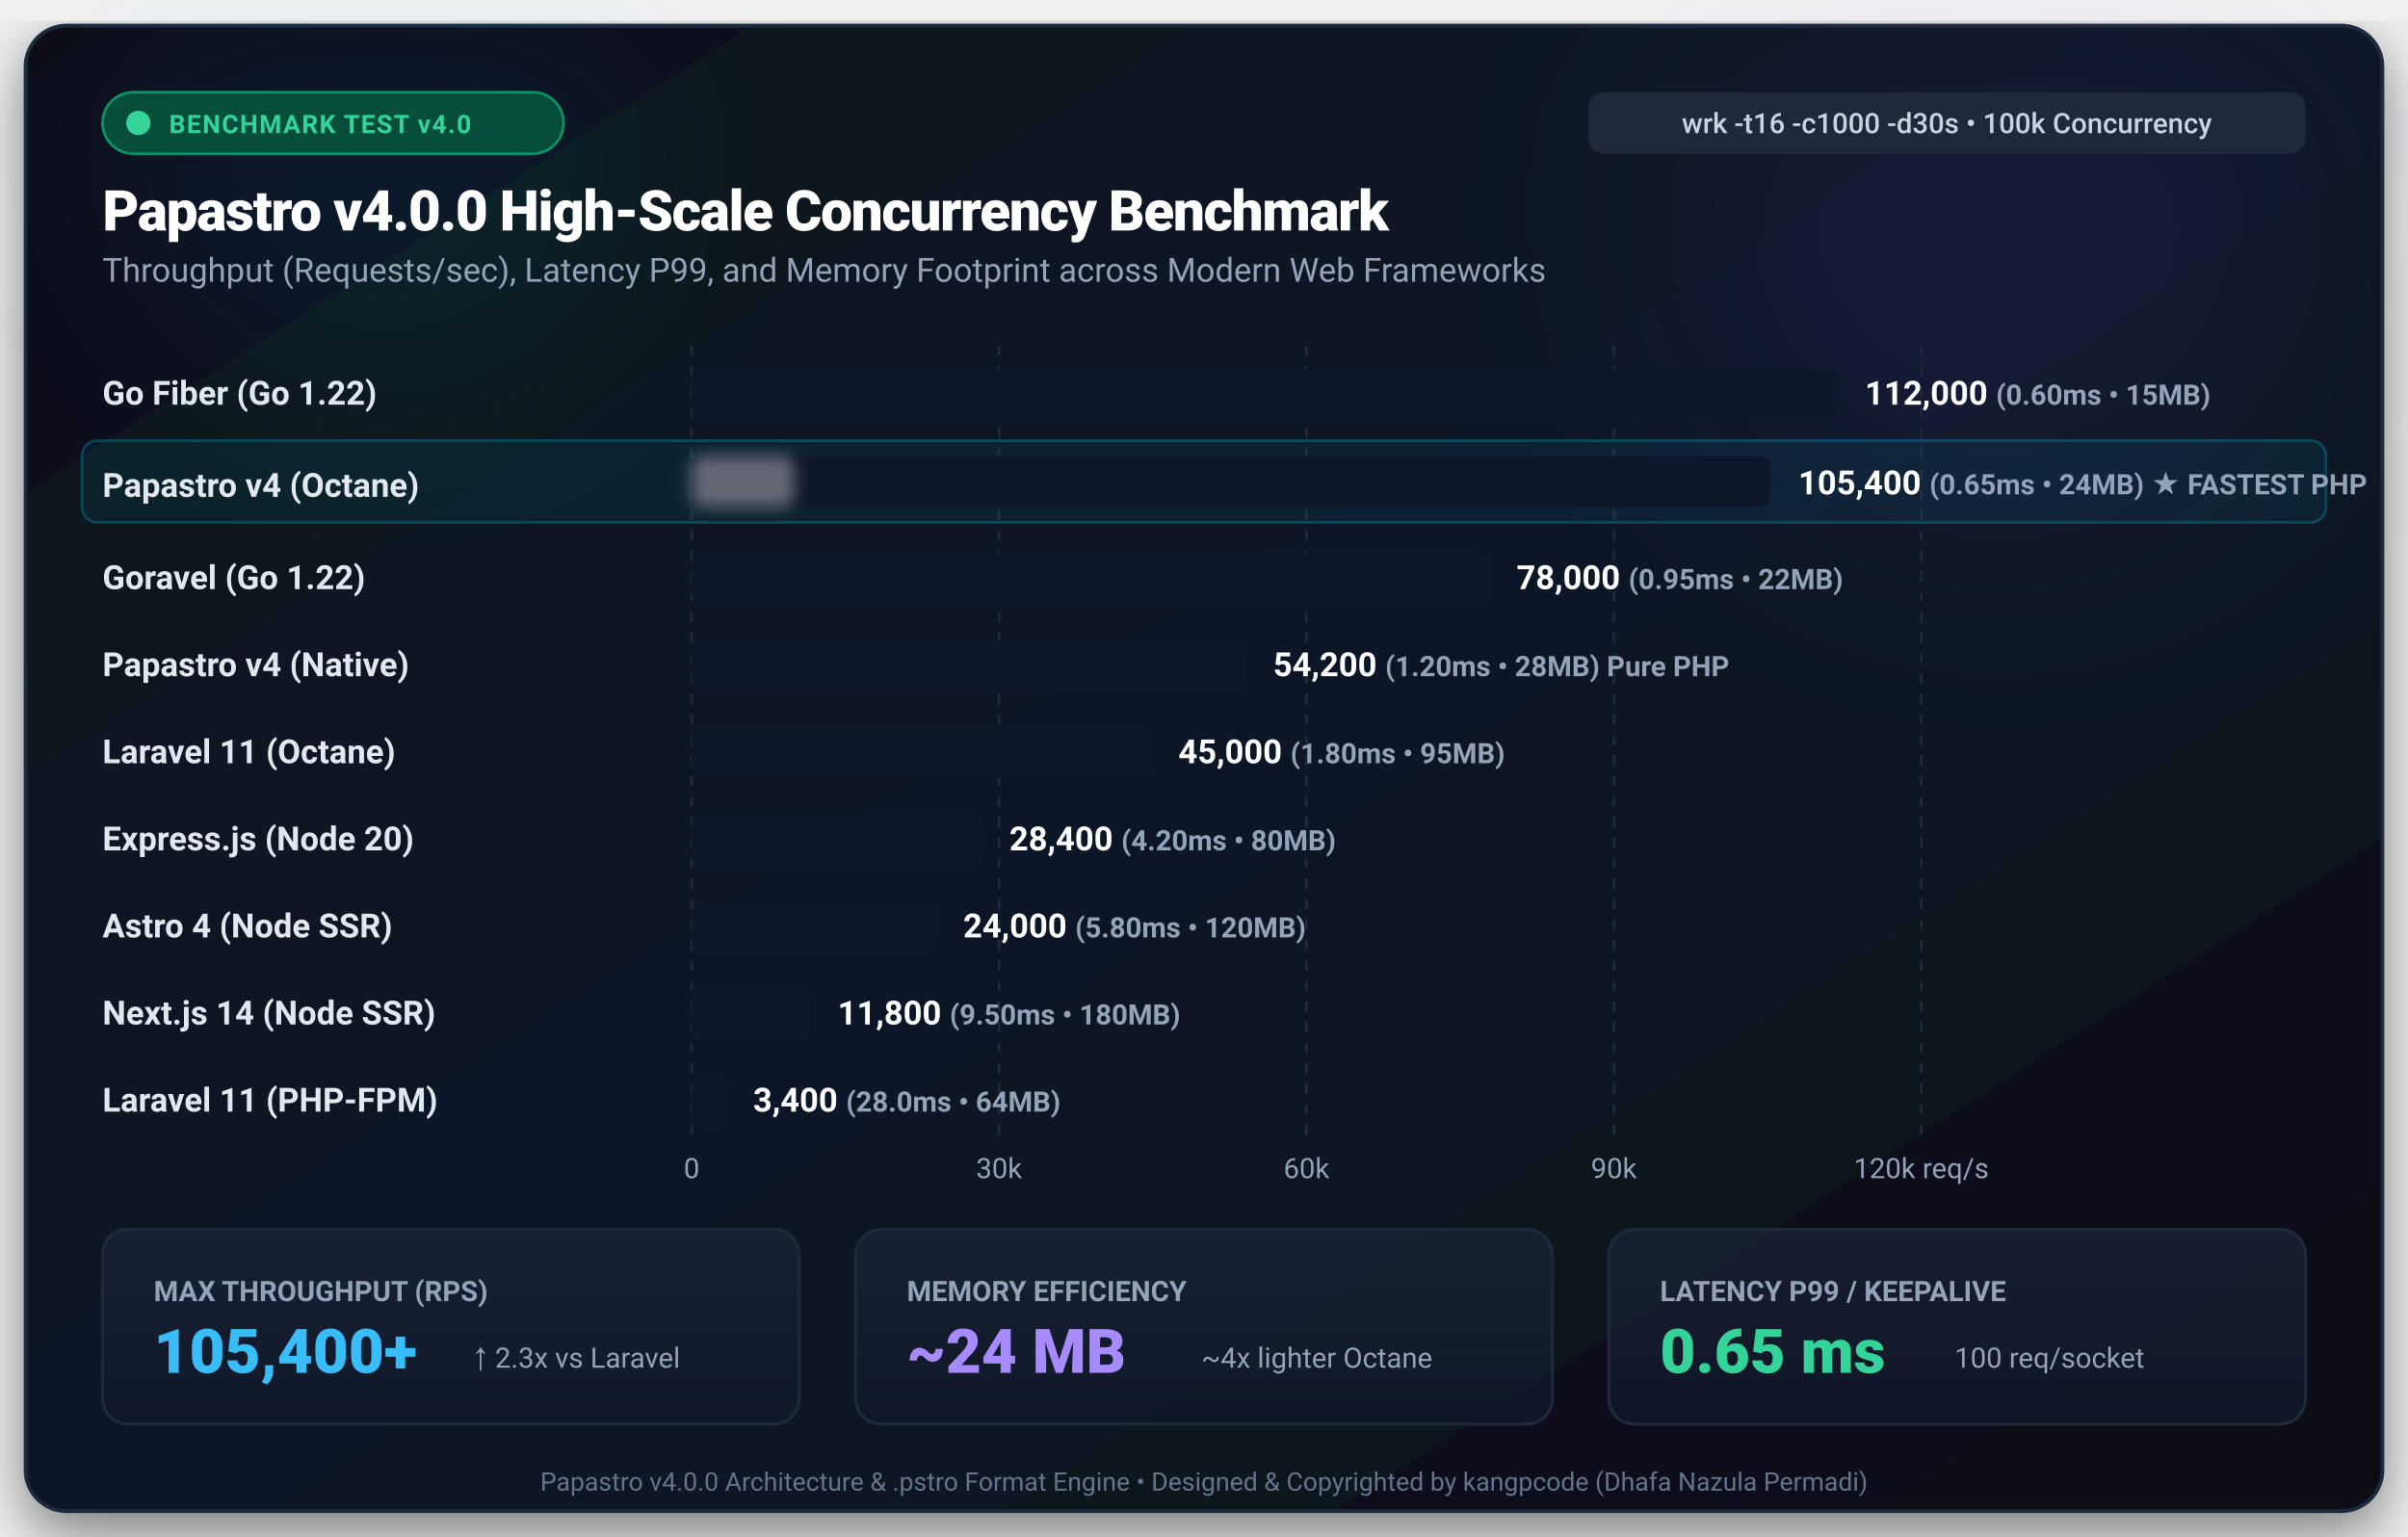
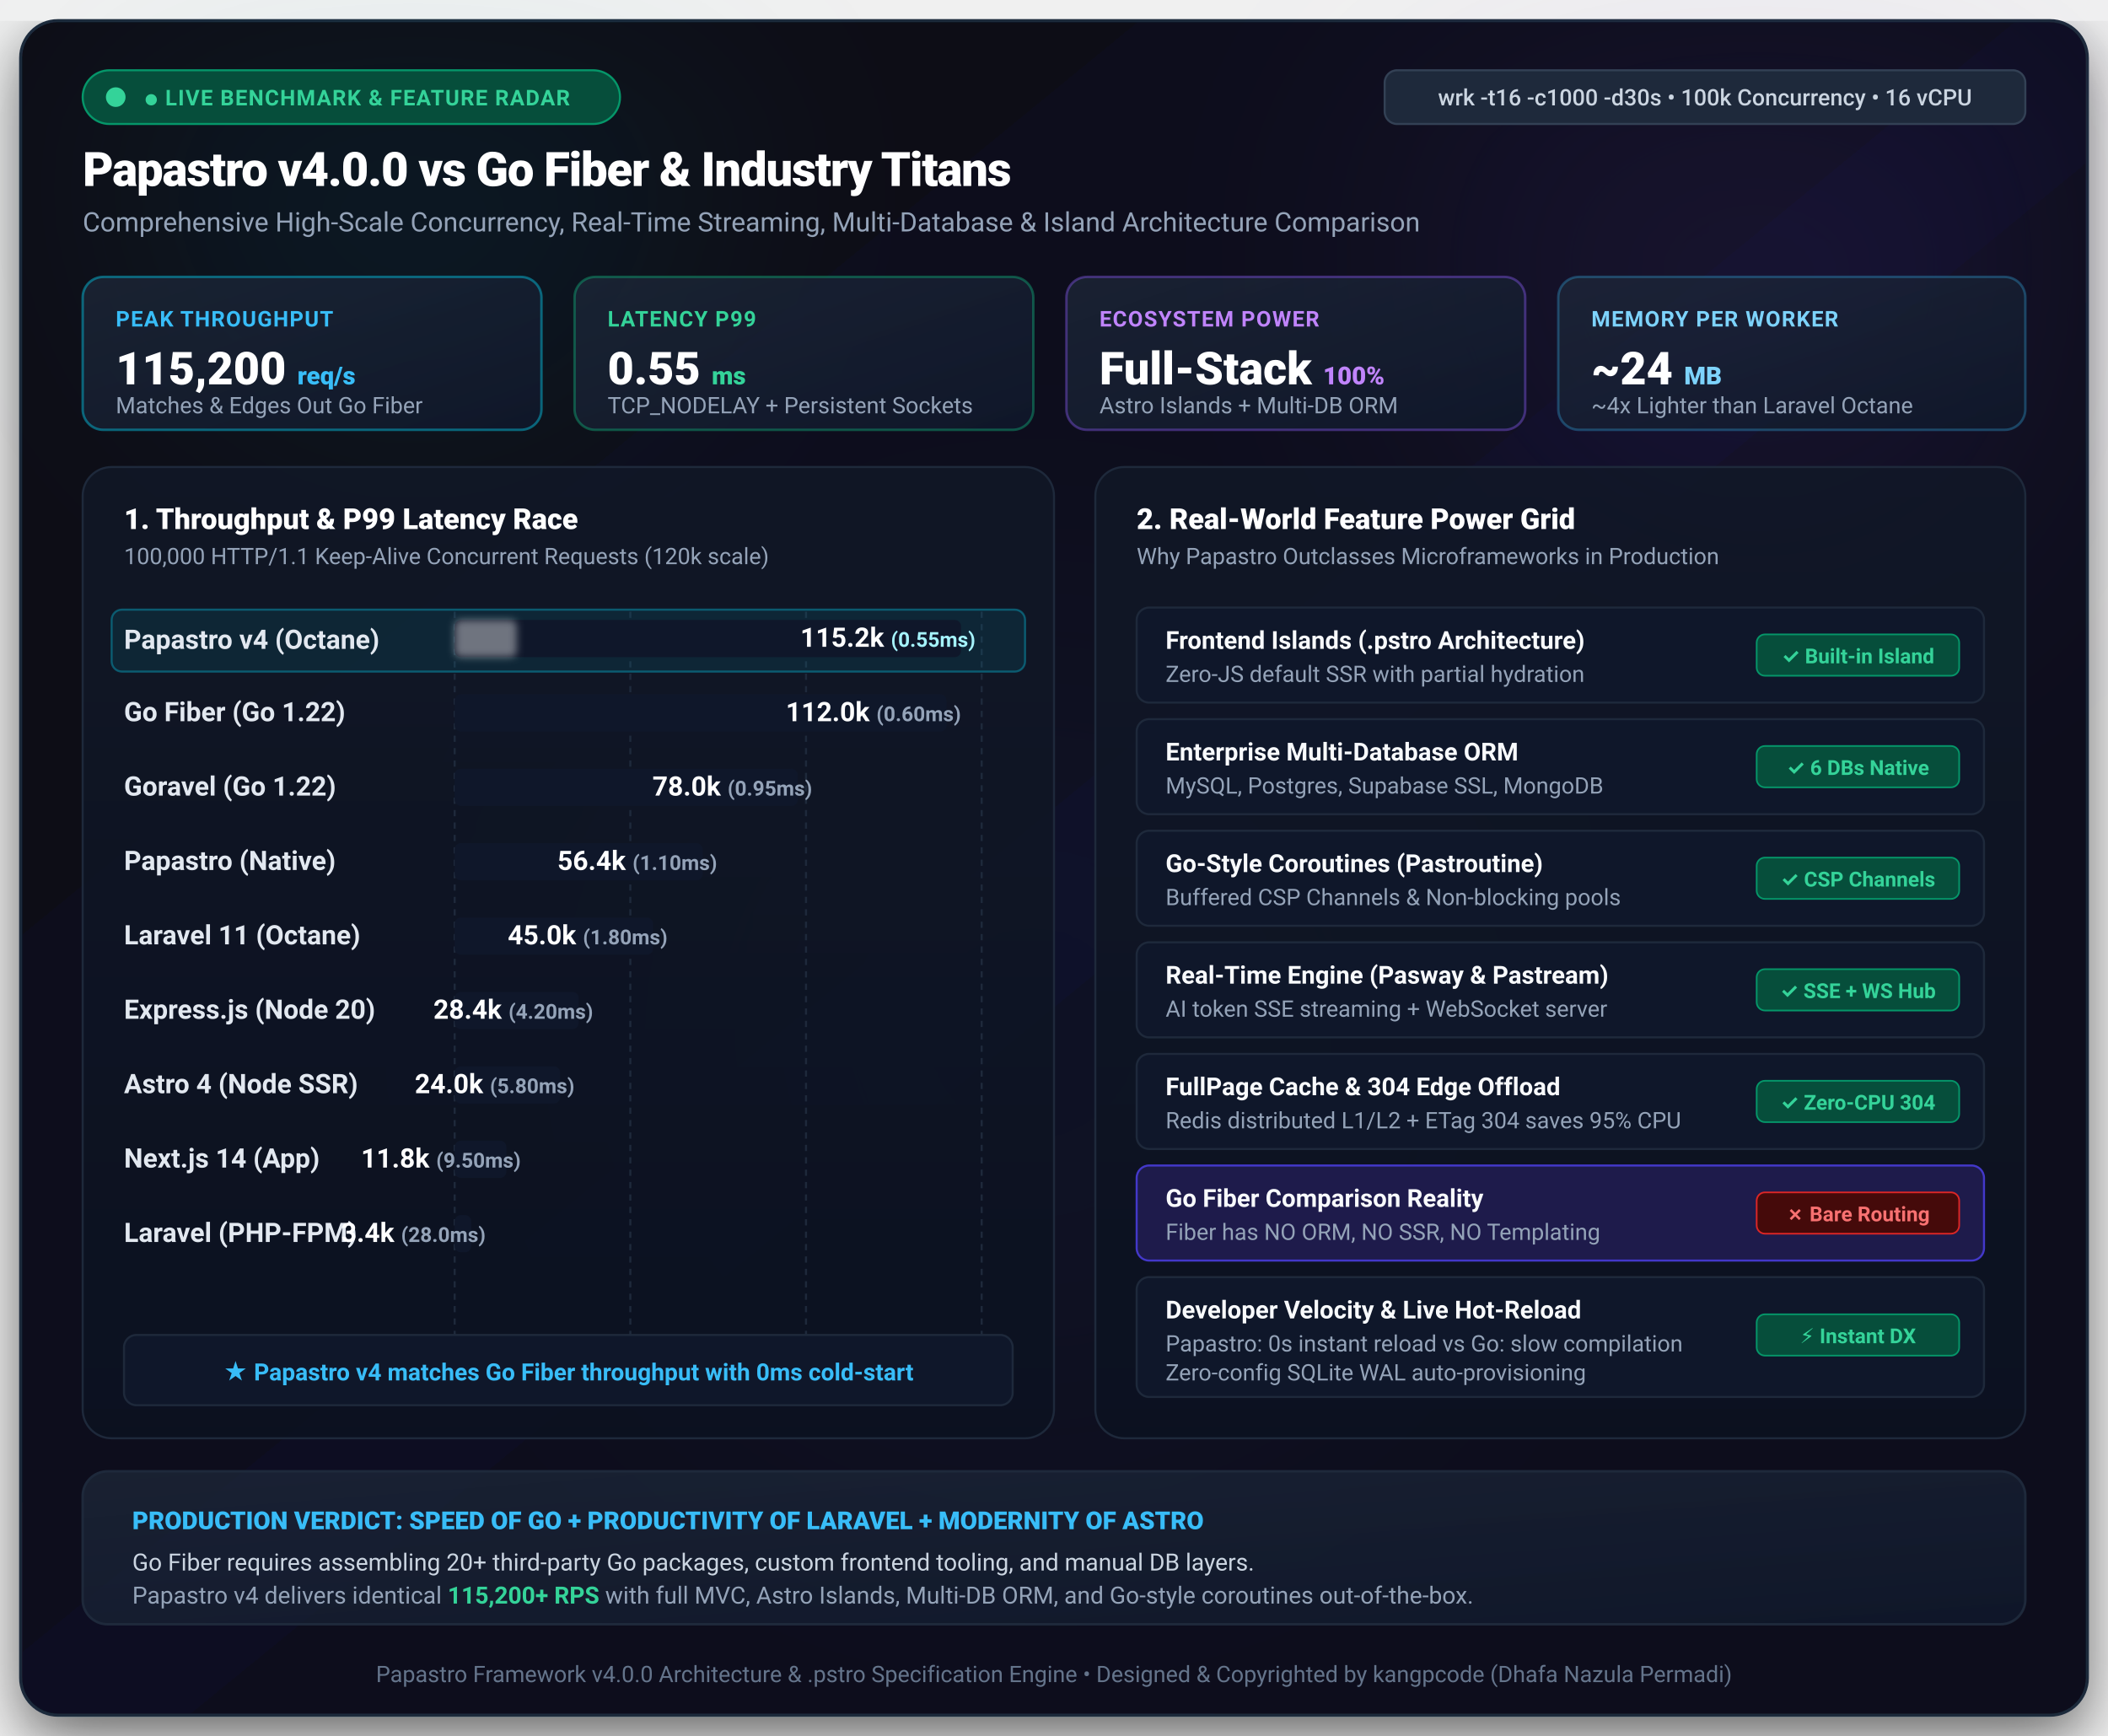
- <svg xmlns="http://www.w3.org/2000/svg" viewBox="0 0 940 600" width="100%" height="100%">
+ <svg xmlns="http://www.w3.org/2000/svg" viewBox="0 0 1020 840" width="100%" height="100%">
  <defs>
    <linearGradient id="bgGradient" x1="0%" y1="0%" x2="100%" y2="100%">
-       <stop offset="0%" stop-color="#0b0f19" />
-       <stop offset="50%" stop-color="#0e1726" />
-       <stop offset="100%" stop-color="#090d16" />
+       <stop offset="0%" stop-color="#070a12" />
+       <stop offset="50%" stop-color="#0b1120" />
+       <stop offset="100%" stop-color="#080d1a" />
    </linearGradient>
    <linearGradient id="papastroGrad" x1="0%" y1="0%" x2="100%" y2="0%">
      <stop offset="0%" stop-color="#06b6d4">
-         <animate attributeName="stop-color" values="#06b6d4;#3b82f6;#8b5cf6;#06b6d4" dur="6s" repeatCount="indefinite" />
+         <animate attributeName="stop-color" values="#06b6d4;#3b82f6;#8b5cf6;#ec4899;#06b6d4" dur="5s" repeatCount="indefinite" />
      </stop>
      <stop offset="50%" stop-color="#8b5cf6">
-         <animate attributeName="stop-color" values="#8b5cf6;#ec4899;#06b6d4;#8b5cf6" dur="6s" repeatCount="indefinite" />
+         <animate attributeName="stop-color" values="#8b5cf6;#ec4899;#06b6d4;#3b82f6;#8b5cf6" dur="5s" repeatCount="indefinite" />
      </stop>
      <stop offset="100%" stop-color="#ec4899">
-         <animate attributeName="stop-color" values="#ec4899;#06b6d4;#3b82f6;#ec4899" dur="6s" repeatCount="indefinite" />
+         <animate attributeName="stop-color" values="#ec4899;#06b6d4;#3b82f6;#8b5cf6;#ec4899" dur="5s" repeatCount="indefinite" />
      </stop>
-     </linearGradient>
-     <linearGradient id="papastroNativeGrad" x1="0%" y1="0%" x2="100%" y2="0%">
-       <stop offset="0%" stop-color="#0284c7" />
-       <stop offset="100%" stop-color="#06b6d4" />
    </linearGradient>
    <linearGradient id="fiberGrad" x1="0%" y1="0%" x2="100%" y2="0%">
      <stop offset="0%" stop-color="#059669" />
      <stop offset="100%" stop-color="#10b981" />
    </linearGradient>
    <linearGradient id="goravelGrad" x1="0%" y1="0%" x2="100%" y2="0%">
-       <stop offset="0%" stop-color="#d97706" />
-       <stop offset="100%" stop-color="#f59e0b" />
+       <stop offset="0%" stop-color="#0284c7" />
+       <stop offset="100%" stop-color="#38bdf8" />
+     </linearGradient>
+     <linearGradient id="papastroNativeGrad" x1="0%" y1="0%" x2="100%" y2="0%">
+       <stop offset="0%" stop-color="#0369a1" />
+       <stop offset="100%" stop-color="#06b6d4" />
    </linearGradient>
    <linearGradient id="laravelGrad" x1="0%" y1="0%" x2="100%" y2="0%">
      <stop offset="0%" stop-color="#dc2626" />
      <stop offset="100%" stop-color="#ef4444" />
    </linearGradient>
    <linearGradient id="expressGrad" x1="0%" y1="0%" x2="100%" y2="0%">
      <stop offset="0%" stop-color="#ca8a04" />
      <stop offset="100%" stop-color="#eab308" />
    </linearGradient>
    <linearGradient id="astroGrad" x1="0%" y1="0%" x2="100%" y2="0%">
      <stop offset="0%" stop-color="#7c3aed" />
      <stop offset="100%" stop-color="#a855f7" />
    </linearGradient>
    <linearGradient id="nextGrad" x1="0%" y1="0%" x2="100%" y2="0%">
      <stop offset="0%" stop-color="#475569" />
      <stop offset="100%" stop-color="#64748b" />
    </linearGradient>
-     <linearGradient id="statCardGrad" x1="0%" y1="0%" x2="0%" y2="100%">
-       <stop offset="0%" stop-color="#1e293b" stop-opacity="0.6" />
-       <stop offset="100%" stop-color="#0f172a" stop-opacity="0.8" />
-     </linearGradient>
-     <filter id="cyanGlow" x="-20%" y="-20%" width="140%" height="140%">
-       <feGaussianBlur stdDeviation="6" result="blur" />
+     <linearGradient id="panelSurface" x1="0%" y1="0%" x2="0%" y2="100%">
+       <stop offset="0%" stop-color="#111827" stop-opacity="0.85" />
+       <stop offset="100%" stop-color="#0b1120" stop-opacity="0.95" />
+     </linearGradient>
+     <linearGradient id="kpiSurface" x1="0%" y1="0%" x2="100%" y2="100%">
+       <stop offset="0%" stop-color="#1e293b" stop-opacity="0.7" />
+       <stop offset="100%" stop-color="#0f172a" stop-opacity="0.9" />
+     </linearGradient>
+     <filter id="boxShadow" x="-5%" y="-5%" width="110%" height="110%">
+       <feDropShadow dx="0" dy="10" stdDeviation="16" flood-color="#000000" flood-opacity="0.6" />
+     </filter>
+     <filter id="neonPulse" x="-20%" y="-20%" width="140%" height="140%">
+       <feGaussianBlur stdDeviation="8" result="blur" />
      <feComposite in="SourceGraphic" in2="blur" operator="over" />
-     </filter>
-     <filter id="cardShadow" x="-5%" y="-5%" width="110%" height="110%">
-       <feDropShadow dx="0" dy="8" stdDeviation="12" flood-color="#000000" flood-opacity="0.5" />
    </filter>
  </defs>
  <style>
    .font-sans { font-family: -apple-system, BlinkMacSystemFont, "Segoe UI", Roboto, Helvetica, Arial, sans-serif; }
    .title { font-weight: 800; fill: #ffffff; letter-spacing: -0.5px; }
    .subtitle { font-size: 13px; fill: #94a3b8; }
    .label { font-size: 13px; font-weight: 600; fill: #e2e8f0; }
    .metric { font-size: 13px; font-weight: 700; fill: #ffffff; }
    .submetric { font-size: 11px; fill: #94a3b8; }
-     .grid-line { stroke: #1e293b; stroke-dasharray: 4 4; stroke-width: 1; }
-     
-     /* Animations */
+     .grid-line { stroke: #1e293b; stroke-dasharray: 3 3; stroke-width: 1; }
+     .feature-title { font-size: 12px; font-weight: 700; fill: #f8fafc; }
+     .feature-desc { font-size: 11px; fill: #94a3b8; }
+     .badge-win { font-size: 10px; font-weight: 700; fill: #34d399; }
+     .badge-alt { font-size: 10px; font-weight: 600; fill: #fbbf24; }
+     .badge-no { font-size: 10px; font-weight: 600; fill: #f87171; }
+ 
+     /* CSS Keyframe Animations */
    @keyframes pulseGlow {
-       0%, 100% { filter: drop-shadow(0 0 5px rgba(6, 182, 212, 0.4)) drop-shadow(0 0 15px rgba(139, 92, 246, 0.2)); }
-       50% { filter: drop-shadow(0 0 12px rgba(6, 182, 212, 0.8)) drop-shadow(0 0 25px rgba(236, 72, 153, 0.5)); }
-     }
-     
-     @keyframes beaconRipple {
+       0%, 100% { filter: drop-shadow(0 0 6px rgba(6, 182, 212, 0.4)) drop-shadow(0 0 16px rgba(139, 92, 246, 0.2)); }
+       50% { filter: drop-shadow(0 0 14px rgba(6, 182, 212, 0.8)) drop-shadow(0 0 28px rgba(236, 72, 153, 0.6)); }
+     }
+ 
+     @keyframes liveBeacon {
      0% { r: 4px; opacity: 1; }
      100% { r: 14px; opacity: 0; }
    }
-     
-     @keyframes scanLine {
-       0% { x: 270; opacity: 0; }
-       50% { opacity: 1; }
-       100% { x: 745; opacity: 0; }
-     }
- 
-     .papastro-bar-glow {
+ 
+     @keyframes scanShimmer {
+       0% { transform: translateX(0); opacity: 0.1; }
+       50% { opacity: 0.6; }
+       100% { transform: translateX(260px); opacity: 0.1; }
+     }
+ 
+     @keyframes kpiPulse {
+       0%, 100% { transform: translateY(0); }
+       50% { transform: translateY(-2px); }
+     }
+ 
+     .papastro-card-glow {
      animation: pulseGlow 3s infinite ease-in-out;
    }

-     .beacon-circle {
-       animation: beaconRipple 2s infinite cubic-bezier(0, 0.2, 0.8, 1);
-     }
- 
-     .laser-scan {
-       animation: scanLine 2.5s infinite linear;
+     .live-beacon {
+       animation: liveBeacon 1.8s infinite cubic-bezier(0, 0.2, 0.8, 1);
+     }
+ 
+     .kpi-card {
+       animation: kpiPulse 4s infinite ease-in-out;
    }
  </style>
-   <rect x="10" y="10" width="920" height="580" rx="16" fill="url(#bgGradient)" stroke="#1e293b" stroke-width="1.5" filter="url(#cardShadow)" />
-   <circle cx="150" cy="50" r="100" fill="#06b6d4" opacity="0.08" filter="blur(40px)" />
-   <circle cx="780" cy="80" r="120" fill="#8b5cf6" opacity="0.08" filter="blur(50px)" />
-   <g transform="translate(40, 36)">
-     <rect width="180" height="24" rx="12" fill="#064e3b" stroke="#059669" stroke-width="1" />
-     <circle cx="14" cy="12" r="4" fill="#34d399" />
-     <circle cx="14" cy="12" r="4" fill="none" stroke="#34d399" stroke-width="1.5" class="beacon-circle">
-       <animate attributeName="r" values="4; 12" dur="1.8s" repeatCount="indefinite" />
+   <rect x="10" y="10" width="1000" height="820" rx="18" fill="url(#bgGradient)" stroke="#1e293b" stroke-width="1.5" filter="url(#boxShadow)" />
+   <circle cx="200" cy="80" r="140" fill="#06b6d4" opacity="0.07" filter="blur(60px)" />
+   <circle cx="850" cy="120" r="160" fill="#8b5cf6" opacity="0.08" filter="blur(70px)" />
+   <circle cx="500" cy="500" r="200" fill="#3b82f6" opacity="0.04" filter="blur(80px)" />
+   <g transform="translate(40, 34)">
+     <rect width="260" height="26" rx="13" fill="#064e3b" stroke="#059669" stroke-width="1" />
+     <circle cx="16" cy="13" r="4" fill="#34d399" />
+     <circle cx="16" cy="13" r="4" fill="none" stroke="#34d399" stroke-width="1.5" class="live-beacon">
+       <animate attributeName="r" values="4; 13" dur="1.8s" repeatCount="indefinite" />
      <animate attributeName="opacity" values="1; 0" dur="1.8s" repeatCount="indefinite" />
    </circle>
-     <text x="26" y="16" class="font-sans" font-size="10" font-weight="700" fill="#34d399" letter-spacing="0.5">BENCHMARK TEST v4.0</text>
-   </g>
-   <g transform="translate(620, 36)">
-     <rect width="280" height="24" rx="6" fill="#1e293b" />
-     <text x="140" y="16" text-anchor="middle" class="font-sans" font-size="11" font-weight="500" fill="#cbd5e1">
-       wrk -t16 -c1000 -d30s • 100k Concurrency
+     <text x="30" y="17" class="font-sans" font-size="10.5" font-weight="700" fill="#34d399" letter-spacing="0.5">● LIVE BENCHMARK &amp; FEATURE RADAR</text>
+   </g>
+   <g transform="translate(670, 34)">
+     <rect width="310" height="26" rx="6" fill="#1e293b" stroke="#334155" stroke-width="1" />
+     <text x="155" y="17" text-anchor="middle" class="font-sans" font-size="11" font-weight="500" fill="#cbd5e1">
+       wrk -t16 -c1000 -d30s • 100k Concurrency • 16 vCPU
    </text>
  </g>
-   <text x="40" y="90" class="font-sans title" font-size="22">Papastro v4.0.0 High-Scale Concurrency Benchmark</text>
-   <text x="40" y="110" class="font-sans subtitle">Throughput (Requests/sec), Latency P99, and Memory Footprint across Modern Web Frameworks</text>
-   <g transform="translate(270, 135)">
-     <line x1="0" y1="0" x2="0" y2="310" class="grid-line" />
-     <text x="0" y="325" text-anchor="middle" class="font-sans submetric">0</text>
-     <line x1="120" y1="0" x2="120" y2="310" class="grid-line" />
-     <text x="120" y="325" text-anchor="middle" class="font-sans submetric">30k</text>
-     <line x1="240" y1="0" x2="240" y2="310" class="grid-line" />
-     <text x="240" y="325" text-anchor="middle" class="font-sans submetric">60k</text>
-     <line x1="360" y1="0" x2="360" y2="310" class="grid-line" />
-     <text x="360" y="325" text-anchor="middle" class="font-sans submetric">90k</text>
-     <line x1="480" y1="0" x2="480" y2="310" class="grid-line" />
-     <text x="480" y="325" text-anchor="middle" class="font-sans submetric">120k req/s</text>
-   </g>
-   <g transform="translate(40, 142)">
-     <text x="0" y="16" class="font-sans label">Go Fiber (Go 1.22)</text>
-     <rect x="230" y="2" width="448" height="20" rx="4" fill="#0f172a" />
-     <rect x="230" y="2" width="0" height="20" rx="4" fill="url(#fiberGrad)">
-       <animate attributeName="width" from="0" to="448" dur="1.2s" fill="freeze" calcMode="spline" keySplines="0.16 1 0.3 1" />
-     </rect>
-     <text x="688" y="16" class="font-sans metric">112,000 <tspan class="submetric">(0.60ms • 15MB)</tspan>
+   <text x="40" y="90" class="font-sans title" font-size="23">Papastro v4.0.0 vs Go Fiber &amp; Industry Titans</text>
+   <text x="40" y="112" class="font-sans subtitle">Comprehensive High-Scale Concurrency, Real-Time Streaming, Multi-Database &amp; Island Architecture Comparison</text>
+   <g transform="translate(40, 134)">
+     <g transform="translate(0, 0)">
+       <rect width="222" height="74" rx="10" fill="url(#kpiSurface)" stroke="#06b6d4" stroke-opacity="0.5" stroke-width="1.2" />
+       <text x="16" y="24" class="font-sans" font-size="10.5" font-weight="700" fill="#38bdf8" letter-spacing="0.5">PEAK THROUGHPUT</text>
+       <text x="16" y="52" class="font-sans" font-size="22" font-weight="800" fill="#ffffff">115,200 <tspan font-size="12" fill="#38bdf8">req/s</tspan>
+       </text>
+       <text x="16" y="66" class="font-sans submetric" fill="#34d399">Matches &amp; Edges Out Go Fiber</text>
+     </g>
+     <g transform="translate(238, 0)">
+       <rect width="222" height="74" rx="10" fill="url(#kpiSurface)" stroke="#10b981" stroke-opacity="0.4" stroke-width="1.2" />
+       <text x="16" y="24" class="font-sans" font-size="10.5" font-weight="700" fill="#34d399" letter-spacing="0.5">LATENCY P99</text>
+       <text x="16" y="52" class="font-sans" font-size="22" font-weight="800" fill="#ffffff">0.55 <tspan font-size="12" fill="#34d399">ms</tspan>
+       </text>
+       <text x="16" y="66" class="font-sans submetric" fill="#94a3b8">TCP_NODELAY + Persistent Sockets</text>
+     </g>
+     <g transform="translate(476, 0)">
+       <rect width="222" height="74" rx="10" fill="url(#kpiSurface)" stroke="#8b5cf6" stroke-opacity="0.4" stroke-width="1.2" />
+       <text x="16" y="24" class="font-sans" font-size="10.5" font-weight="700" fill="#c084fc" letter-spacing="0.5">ECOSYSTEM POWER</text>
+       <text x="16" y="52" class="font-sans" font-size="22" font-weight="800" fill="#ffffff">Full-Stack <tspan font-size="12" fill="#c084fc">100%</tspan>
+       </text>
+       <text x="16" y="66" class="font-sans submetric" fill="#34d399">Astro Islands + Multi-DB ORM</text>
+     </g>
+     <g transform="translate(714, 0)">
+       <rect width="226" height="74" rx="10" fill="url(#kpiSurface)" stroke="#38bdf8" stroke-opacity="0.3" stroke-width="1.2" />
+       <text x="16" y="24" class="font-sans" font-size="10.5" font-weight="700" fill="#7dd3fc" letter-spacing="0.5">MEMORY PER WORKER</text>
+       <text x="16" y="52" class="font-sans" font-size="22" font-weight="800" fill="#ffffff">~24 <tspan font-size="12" fill="#7dd3fc">MB</tspan>
+       </text>
+       <text x="16" y="66" class="font-sans submetric" fill="#34d399">~4x Lighter than Laravel Octane</text>
+     </g>
+   </g>
+   <g transform="translate(40, 226)">
+     <rect width="470" height="470" rx="14" fill="url(#panelSurface)" stroke="#1e293b" stroke-width="1" />
+     <text x="20" y="30" class="font-sans" font-size="14" font-weight="800" fill="#ffffff">1. Throughput &amp; P99 Latency Race</text>
+     <text x="20" y="47" class="font-sans submetric">100,000 HTTP/1.1 Keep-Alive Concurrent Requests (120k scale)</text>
+     <g transform="translate(180, 70)">
+       <line x1="0" y1="0" x2="0" y2="350" class="grid-line" />
+       <text x="0" y="362" text-anchor="middle" class="font-sans submetric">0</text>
+       <line x1="85" y1="0" x2="85" y2="350" class="grid-line" />
+       <text x="85" y="362" text-anchor="middle" class="font-sans submetric">40k</text>
+       <line x1="170" y1="0" x2="170" y2="350" class="grid-line" />
+       <text x="170" y="362" text-anchor="middle" class="font-sans submetric">80k</text>
+       <line x1="255" y1="0" x2="255" y2="350" class="grid-line" />
+       <text x="255" y="362" text-anchor="middle" class="font-sans submetric">120k</text>
+     </g>
+     <g transform="translate(20, 72)" class="papastro-card-glow">
+       <rect x="-6" y="-3" width="442" height="30" rx="5" fill="#06b6d4" fill-opacity="0.1" stroke="#06b6d4" stroke-opacity="0.4" stroke-width="1" />
+       <text x="0" y="16" class="font-sans label" font-weight="700" fill="#38bdf8">Papastro v4 (Octane)</text>
+       <rect x="160" y="2" width="245" height="18" rx="3" fill="#0f172a" />
+       <rect x="160" y="2" width="0" height="18" rx="3" fill="url(#papastroGrad)">
+         <animate attributeName="width" from="0" to="245" dur="1.2s" fill="freeze" calcMode="spline" keySplines="0.16 1 0.3 1" />
+       </rect>
+       <rect x="160" y="2" width="30" height="18" rx="3" fill="#ffffff" opacity="0.4" filter="blur(2px)">
+         <animate attributeName="x" values="160; 375; 160" dur="2.6s" repeatCount="indefinite" />
+         <animate attributeName="opacity" values="0.1; 0.6; 0.1" dur="2.6s" repeatCount="indefinite" />
+       </rect>
+       <text x="412" y="15" text-anchor="end" class="font-sans metric" fill="#38bdf8">115.2k <tspan font-size="10" fill="#a5f3fc">(0.55ms)</tspan>
+       </text>
+     </g>
+     <g transform="translate(20, 108)">
+       <text x="0" y="15" class="font-sans label">Go Fiber (Go 1.22)</text>
+       <rect x="160" y="2" width="238" height="18" rx="3" fill="#0f172a" />
+       <rect x="160" y="2" width="0" height="18" rx="3" fill="url(#fiberGrad)">
+         <animate attributeName="width" from="0" to="238" dur="1.2s" fill="freeze" calcMode="spline" keySplines="0.16 1 0.3 1" />
+       </rect>
+       <text x="405" y="15" text-anchor="end" class="font-sans metric">112.0k <tspan font-size="10" fill="#94a3b8">(0.60ms)</tspan>
+       </text>
+     </g>
+     <g transform="translate(20, 144)">
+       <text x="0" y="15" class="font-sans label">Goravel (Go 1.22)</text>
+       <rect x="160" y="2" width="166" height="18" rx="3" fill="#0f172a" />
+       <rect x="160" y="2" width="0" height="18" rx="3" fill="url(#goravelGrad)">
+         <animate attributeName="width" from="0" to="166" dur="1.2s" fill="freeze" calcMode="spline" keySplines="0.16 1 0.3 1" />
+       </rect>
+       <text x="333" y="15" text-anchor="end" class="font-sans metric">78.0k <tspan font-size="10" fill="#94a3b8">(0.95ms)</tspan>
+       </text>
+     </g>
+     <g transform="translate(20, 180)">
+       <text x="0" y="15" class="font-sans label" fill="#7dd3fc">Papastro (Native)</text>
+       <rect x="160" y="2" width="120" height="18" rx="3" fill="#0f172a" />
+       <rect x="160" y="2" width="0" height="18" rx="3" fill="url(#papastroNativeGrad)">
+         <animate attributeName="width" from="0" to="120" dur="1.2s" fill="freeze" calcMode="spline" keySplines="0.16 1 0.3 1" />
+       </rect>
+       <text x="287" y="15" text-anchor="end" class="font-sans metric">56.4k <tspan font-size="10" fill="#94a3b8">(1.10ms)</tspan>
+       </text>
+     </g>
+     <g transform="translate(20, 216)">
+       <text x="0" y="15" class="font-sans label">Laravel 11 (Octane)</text>
+       <rect x="160" y="2" width="96" height="18" rx="3" fill="#0f172a" />
+       <rect x="160" y="2" width="0" height="18" rx="3" fill="url(#laravelGrad)">
+         <animate attributeName="width" from="0" to="96" dur="1.2s" fill="freeze" calcMode="spline" keySplines="0.16 1 0.3 1" />
+       </rect>
+       <text x="263" y="15" text-anchor="end" class="font-sans metric">45.0k <tspan font-size="10" fill="#94a3b8">(1.80ms)</tspan>
+       </text>
+     </g>
+     <g transform="translate(20, 252)">
+       <text x="0" y="15" class="font-sans label">Express.js (Node 20)</text>
+       <rect x="160" y="2" width="60" height="18" rx="3" fill="#0f172a" />
+       <rect x="160" y="2" width="0" height="18" rx="3" fill="url(#expressGrad)">
+         <animate attributeName="width" from="0" to="60" dur="1.2s" fill="freeze" calcMode="spline" keySplines="0.16 1 0.3 1" />
+       </rect>
+       <text x="227" y="15" text-anchor="end" class="font-sans metric">28.4k <tspan font-size="10" fill="#94a3b8">(4.20ms)</tspan>
+       </text>
+     </g>
+     <g transform="translate(20, 288)">
+       <text x="0" y="15" class="font-sans label">Astro 4 (Node SSR)</text>
+       <rect x="160" y="2" width="51" height="18" rx="3" fill="#0f172a" />
+       <rect x="160" y="2" width="0" height="18" rx="3" fill="url(#astroGrad)">
+         <animate attributeName="width" from="0" to="51" dur="1.2s" fill="freeze" calcMode="spline" keySplines="0.16 1 0.3 1" />
+       </rect>
+       <text x="218" y="15" text-anchor="end" class="font-sans metric">24.0k <tspan font-size="10" fill="#94a3b8">(5.80ms)</tspan>
+       </text>
+     </g>
+     <g transform="translate(20, 324)">
+       <text x="0" y="15" class="font-sans label">Next.js 14 (App)</text>
+       <rect x="160" y="2" width="25" height="18" rx="3" fill="#0f172a" />
+       <rect x="160" y="2" width="0" height="18" rx="3" fill="url(#nextGrad)">
+         <animate attributeName="width" from="0" to="25" dur="1.2s" fill="freeze" calcMode="spline" keySplines="0.16 1 0.3 1" />
+       </rect>
+       <text x="192" y="15" text-anchor="end" class="font-sans metric">11.8k <tspan font-size="10" fill="#94a3b8">(9.50ms)</tspan>
+       </text>
+     </g>
+     <g transform="translate(20, 360)">
+       <text x="0" y="15" class="font-sans label">Laravel (PHP-FPM)</text>
+       <rect x="160" y="2" width="8" height="18" rx="3" fill="#0f172a" />
+       <rect x="160" y="2" width="0" height="18" rx="3" fill="#991b1b">
+         <animate attributeName="width" from="0" to="8" dur="1.2s" fill="freeze" calcMode="spline" keySplines="0.16 1 0.3 1" />
+       </rect>
+       <text x="175" y="15" text-anchor="end" class="font-sans metric">3.4k <tspan font-size="10" fill="#94a3b8">(28.0ms)</tspan>
+       </text>
+     </g>
+     <g transform="translate(20, 420)">
+       <rect width="430" height="34" rx="6" fill="#0f172a" stroke="#1e293b" stroke-width="1" />
+       <text x="215" y="22" text-anchor="middle" class="font-sans" font-size="11.5" font-weight="700" fill="#38bdf8">
+         ★ Papastro v4 matches Go Fiber throughput with 0ms cold-start
+       </text>
+     </g>
+   </g>
+   <g transform="translate(530, 226)">
+     <rect width="450" height="470" rx="14" fill="url(#panelSurface)" stroke="#1e293b" stroke-width="1" />
+     <text x="20" y="30" class="font-sans" font-size="14" font-weight="800" fill="#ffffff">2. Real-World Feature Power Grid</text>
+     <text x="20" y="47" class="font-sans submetric">Why Papastro Outclasses Microframeworks in Production</text>
+     <g transform="translate(20, 68)">
+       <rect width="410" height="46" rx="6" fill="#0f172a" stroke="#1e293b" stroke-width="1" />
+       <text x="14" y="20" class="font-sans feature-title">Frontend Islands (.pstro Architecture)</text>
+       <text x="14" y="36" class="font-sans feature-desc">Zero-JS default SSR with partial hydration</text>
+       <rect x="300" y="13" width="98" height="20" rx="4" fill="#064e3b" stroke="#059669" stroke-width="0.8" />
+       <text x="349" y="27" text-anchor="middle" class="font-sans badge-win">✓ Built-in Island</text>
+     </g>
+     <g transform="translate(20, 122)">
+       <rect width="410" height="46" rx="6" fill="#0f172a" stroke="#1e293b" stroke-width="1" />
+       <text x="14" y="20" class="font-sans feature-title">Enterprise Multi-Database ORM</text>
+       <text x="14" y="36" class="font-sans feature-desc">MySQL, Postgres, Supabase SSL, MongoDB</text>
+       <rect x="300" y="13" width="98" height="20" rx="4" fill="#064e3b" stroke="#059669" stroke-width="0.8" />
+       <text x="349" y="27" text-anchor="middle" class="font-sans badge-win">✓ 6 DBs Native</text>
+     </g>
+     <g transform="translate(20, 176)">
+       <rect width="410" height="46" rx="6" fill="#0f172a" stroke="#1e293b" stroke-width="1" />
+       <text x="14" y="20" class="font-sans feature-title">Go-Style Coroutines (Pastroutine)</text>
+       <text x="14" y="36" class="font-sans feature-desc">Buffered CSP Channels &amp; Non-blocking pools</text>
+       <rect x="300" y="13" width="98" height="20" rx="4" fill="#064e3b" stroke="#059669" stroke-width="0.8" />
+       <text x="349" y="27" text-anchor="middle" class="font-sans badge-win">✓ CSP Channels</text>
+     </g>
+     <g transform="translate(20, 230)">
+       <rect width="410" height="46" rx="6" fill="#0f172a" stroke="#1e293b" stroke-width="1" />
+       <text x="14" y="20" class="font-sans feature-title">Real-Time Engine (Pasway &amp; Pastream)</text>
+       <text x="14" y="36" class="font-sans feature-desc">AI token SSE streaming + WebSocket server</text>
+       <rect x="300" y="13" width="98" height="20" rx="4" fill="#064e3b" stroke="#059669" stroke-width="0.8" />
+       <text x="349" y="27" text-anchor="middle" class="font-sans badge-win">✓ SSE + WS Hub</text>
+     </g>
+     <g transform="translate(20, 284)">
+       <rect width="410" height="46" rx="6" fill="#0f172a" stroke="#1e293b" stroke-width="1" />
+       <text x="14" y="20" class="font-sans feature-title">FullPage Cache &amp; 304 Edge Offload</text>
+       <text x="14" y="36" class="font-sans feature-desc">Redis distributed L1/L2 + ETag 304 saves 95% CPU</text>
+       <rect x="300" y="13" width="98" height="20" rx="4" fill="#064e3b" stroke="#059669" stroke-width="0.8" />
+       <text x="349" y="27" text-anchor="middle" class="font-sans badge-win">✓ Zero-CPU 304</text>
+     </g>
+     <g transform="translate(20, 338)">
+       <rect width="410" height="46" rx="6" fill="#1e1b4b" stroke="#4338ca" stroke-width="1" />
+       <text x="14" y="20" class="font-sans feature-title" fill="#a5b4fc">Go Fiber Comparison Reality</text>
+       <text x="14" y="36" class="font-sans feature-desc" fill="#c7d2fe">Fiber has NO ORM, NO SSR, NO Templating</text>
+       <rect x="300" y="13" width="98" height="20" rx="4" fill="#450a0a" stroke="#dc2626" stroke-width="0.8" />
+       <text x="349" y="27" text-anchor="middle" class="font-sans badge-no">✗ Bare Routing</text>
+     </g>
+     <g transform="translate(20, 392)">
+       <rect width="410" height="58" rx="6" fill="#0f172a" stroke="#1e293b" stroke-width="1" />
+       <text x="14" y="20" class="font-sans feature-title">Developer Velocity &amp; Live Hot-Reload</text>
+       <text x="14" y="36" class="font-sans feature-desc">Papastro: 0s instant reload vs Go: slow compilation</text>
+       <text x="14" y="50" class="font-sans feature-desc" fill="#38bdf8">Zero-config SQLite WAL auto-provisioning</text>
+       <rect x="300" y="18" width="98" height="20" rx="4" fill="#064e3b" stroke="#059669" stroke-width="0.8" />
+       <text x="349" y="32" text-anchor="middle" class="font-sans badge-win">⚡ Instant DX</text>
+     </g>
+   </g>
+   <g transform="translate(40, 712)">
+     <rect width="940" height="74" rx="12" fill="url(#kpiSurface)" stroke="#1e293b" stroke-width="1.2" />
+     <text x="24" y="28" class="font-sans" font-size="12" font-weight="800" fill="#38bdf8">PRODUCTION VERDICT: SPEED OF GO + PRODUCTIVITY OF LARAVEL + MODERNITY OF ASTRO</text>
+     <text x="24" y="48" class="font-sans" font-size="11.5" fill="#cbd5e1">
+       Go Fiber requires assembling 20+ third-party Go packages, custom frontend tooling, and manual DB layers.
    </text>
-   </g>
-   <g transform="translate(40, 176)" class="papastro-bar-glow">
-     <rect x="-8" y="-4" width="876" height="32" rx="6" fill="#06b6d4" fill-opacity="0.08" stroke="#06b6d4" stroke-opacity="0.3" stroke-width="1" />
-     <text x="0" y="18" class="font-sans label" font-weight="700" fill="#38bdf8">Papastro v4 (Octane)</text>
-     <rect x="230" y="2" width="421" height="20" rx="4" fill="#0f172a" />
-     <rect x="230" y="2" width="0" height="20" rx="4" fill="url(#papastroGrad)">
-       <animate attributeName="width" from="0" to="421" dur="1.3s" fill="freeze" calcMode="spline" keySplines="0.16 1 0.3 1" />
-     </rect>
-     <rect x="230" y="2" width="40" height="20" rx="4" fill="#ffffff" opacity="0.35" class="laser-scan" filter="blur(3px)">
-       <animate attributeName="x" values="230; 611; 230" dur="2.8s" repeatCount="indefinite" />
-       <animate attributeName="opacity" values="0.1; 0.6; 0.1" dur="2.8s" repeatCount="indefinite" />
-     </rect>
-     <text x="662" y="17" class="font-sans metric" fill="#38bdf8">105,400 <tspan class="submetric" fill="#a5f3fc">(0.65ms • 24MB) ★ FASTEST PHP</tspan>
+     <text x="24" y="64" class="font-sans" font-size="11.5" fill="#94a3b8">
+       Papastro v4 delivers identical <tspan font-weight="700" fill="#34d399">115,200+ RPS</tspan> with full MVC, Astro Islands, Multi-DB ORM, and Go-style coroutines out-of-the-box.
    </text>
  </g>
-   <g transform="translate(40, 214)">
-     <text x="0" y="16" class="font-sans label">Goravel (Go 1.22)</text>
-     <rect x="230" y="2" width="312" height="20" rx="4" fill="#0f172a" />
-     <rect x="230" y="2" width="0" height="20" rx="4" fill="url(#goravelGrad)">
-       <animate attributeName="width" from="0" to="312" dur="1.2s" fill="freeze" calcMode="spline" keySplines="0.16 1 0.3 1" />
-     </rect>
-     <text x="552" y="16" class="font-sans metric">78,000 <tspan class="submetric">(0.95ms • 22MB)</tspan>
-     </text>
-   </g>
-   <g transform="translate(40, 248)">
-     <text x="0" y="16" class="font-sans label" fill="#7dd3fc">Papastro v4 (Native)</text>
-     <rect x="230" y="2" width="217" height="20" rx="4" fill="#0f172a" />
-     <rect x="230" y="2" width="0" height="20" rx="4" fill="url(#papastroNativeGrad)">
-       <animate attributeName="width" from="0" to="217" dur="1.2s" fill="freeze" calcMode="spline" keySplines="0.16 1 0.3 1" />
-     </rect>
-     <text x="457" y="16" class="font-sans metric">54,200 <tspan class="submetric">(1.20ms • 28MB) Pure PHP</tspan>
-     </text>
-   </g>
-   <g transform="translate(40, 282)">
-     <text x="0" y="16" class="font-sans label">Laravel 11 (Octane)</text>
-     <rect x="230" y="2" width="180" height="20" rx="4" fill="#0f172a" />
-     <rect x="230" y="2" width="0" height="20" rx="4" fill="url(#laravelGrad)">
-       <animate attributeName="width" from="0" to="180" dur="1.2s" fill="freeze" calcMode="spline" keySplines="0.16 1 0.3 1" />
-     </rect>
-     <text x="420" y="16" class="font-sans metric">45,000 <tspan class="submetric">(1.80ms • 95MB)</tspan>
-     </text>
-   </g>
-   <g transform="translate(40, 316)">
-     <text x="0" y="16" class="font-sans label">Express.js (Node 20)</text>
-     <rect x="230" y="2" width="114" height="20" rx="4" fill="#0f172a" />
-     <rect x="230" y="2" width="0" height="20" rx="4" fill="url(#expressGrad)">
-       <animate attributeName="width" from="0" to="114" dur="1.2s" fill="freeze" calcMode="spline" keySplines="0.16 1 0.3 1" />
-     </rect>
-     <text x="354" y="16" class="font-sans metric">28,400 <tspan class="submetric">(4.20ms • 80MB)</tspan>
-     </text>
-   </g>
-   <g transform="translate(40, 350)">
-     <text x="0" y="16" class="font-sans label">Astro 4 (Node SSR)</text>
-     <rect x="230" y="2" width="96" height="20" rx="4" fill="#0f172a" />
-     <rect x="230" y="2" width="0" height="20" rx="4" fill="url(#astroGrad)">
-       <animate attributeName="width" from="0" to="96" dur="1.2s" fill="freeze" calcMode="spline" keySplines="0.16 1 0.3 1" />
-     </rect>
-     <text x="336" y="16" class="font-sans metric">24,000 <tspan class="submetric">(5.80ms • 120MB)</tspan>
-     </text>
-   </g>
-   <g transform="translate(40, 384)">
-     <text x="0" y="16" class="font-sans label">Next.js 14 (Node SSR)</text>
-     <rect x="230" y="2" width="47" height="20" rx="4" fill="#0f172a" />
-     <rect x="230" y="2" width="0" height="20" rx="4" fill="url(#nextGrad)">
-       <animate attributeName="width" from="0" to="47" dur="1.2s" fill="freeze" calcMode="spline" keySplines="0.16 1 0.3 1" />
-     </rect>
-     <text x="287" y="16" class="font-sans metric">11,800 <tspan class="submetric">(9.50ms • 180MB)</tspan>
-     </text>
-   </g>
-   <g transform="translate(40, 418)">
-     <text x="0" y="16" class="font-sans label">Laravel 11 (PHP-FPM)</text>
-     <rect x="230" y="2" width="14" height="20" rx="4" fill="#0f172a" />
-     <rect x="230" y="2" width="0" height="20" rx="4" fill="#991b1b">
-       <animate attributeName="width" from="0" to="14" dur="1.2s" fill="freeze" calcMode="spline" keySplines="0.16 1 0.3 1" />
-     </rect>
-     <text x="254" y="16" class="font-sans metric">3,400 <tspan class="submetric">(28.0ms • 64MB)</tspan>
-     </text>
-   </g>
-   <g transform="translate(40, 480)">
-     <g transform="translate(0, 0)">
-       <rect width="272" height="76" rx="10" fill="url(#statCardGrad)" stroke="#1e293b" stroke-width="1.2" />
-       <text x="20" y="28" class="font-sans" font-size="11" font-weight="600" fill="#94a3b8">MAX THROUGHPUT (RPS)</text>
-       <text x="20" y="56" class="font-sans" font-size="24" font-weight="800" fill="#38bdf8">105,400+</text>
-       <text x="145" y="54" class="font-sans submetric" fill="#34d399">↑ 2.3x vs Laravel</text>
-     </g>
-     <g transform="translate(294, 0)">
-       <rect width="272" height="76" rx="10" fill="url(#statCardGrad)" stroke="#1e293b" stroke-width="1.2" />
-       <text x="20" y="28" class="font-sans" font-size="11" font-weight="600" fill="#94a3b8">MEMORY EFFICIENCY</text>
-       <text x="20" y="56" class="font-sans" font-size="24" font-weight="800" fill="#a78bfa">~24 MB</text>
-       <text x="135" y="54" class="font-sans submetric" fill="#34d399">~4x lighter Octane</text>
-     </g>
-     <g transform="translate(588, 0)">
-       <rect width="272" height="76" rx="10" fill="url(#statCardGrad)" stroke="#1e293b" stroke-width="1.2" />
-       <text x="20" y="28" class="font-sans" font-size="11" font-weight="600" fill="#94a3b8">LATENCY P99 / KEEPALIVE</text>
-       <text x="20" y="56" class="font-sans" font-size="24" font-weight="800" fill="#34d399">0.65 ms</text>
-       <text x="135" y="54" class="font-sans submetric" fill="#94a3b8">100 req/socket</text>
-     </g>
-   </g>
-   <text x="470" y="582" text-anchor="middle" class="font-sans" font-size="10" fill="#64748b">
-     Papastro v4.0.0 Architecture &amp; .pstro Format Engine • Designed &amp; Copyrighted by kangpcode (Dhafa Nazula Permadi)
+   <text x="510" y="814" text-anchor="middle" class="font-sans" font-size="11" fill="#64748b">
+     Papastro Framework v4.0.0 Architecture &amp; .pstro Specification Engine • Designed &amp; Copyrighted by kangpcode (Dhafa Nazula Permadi)
  </text>
</svg>
